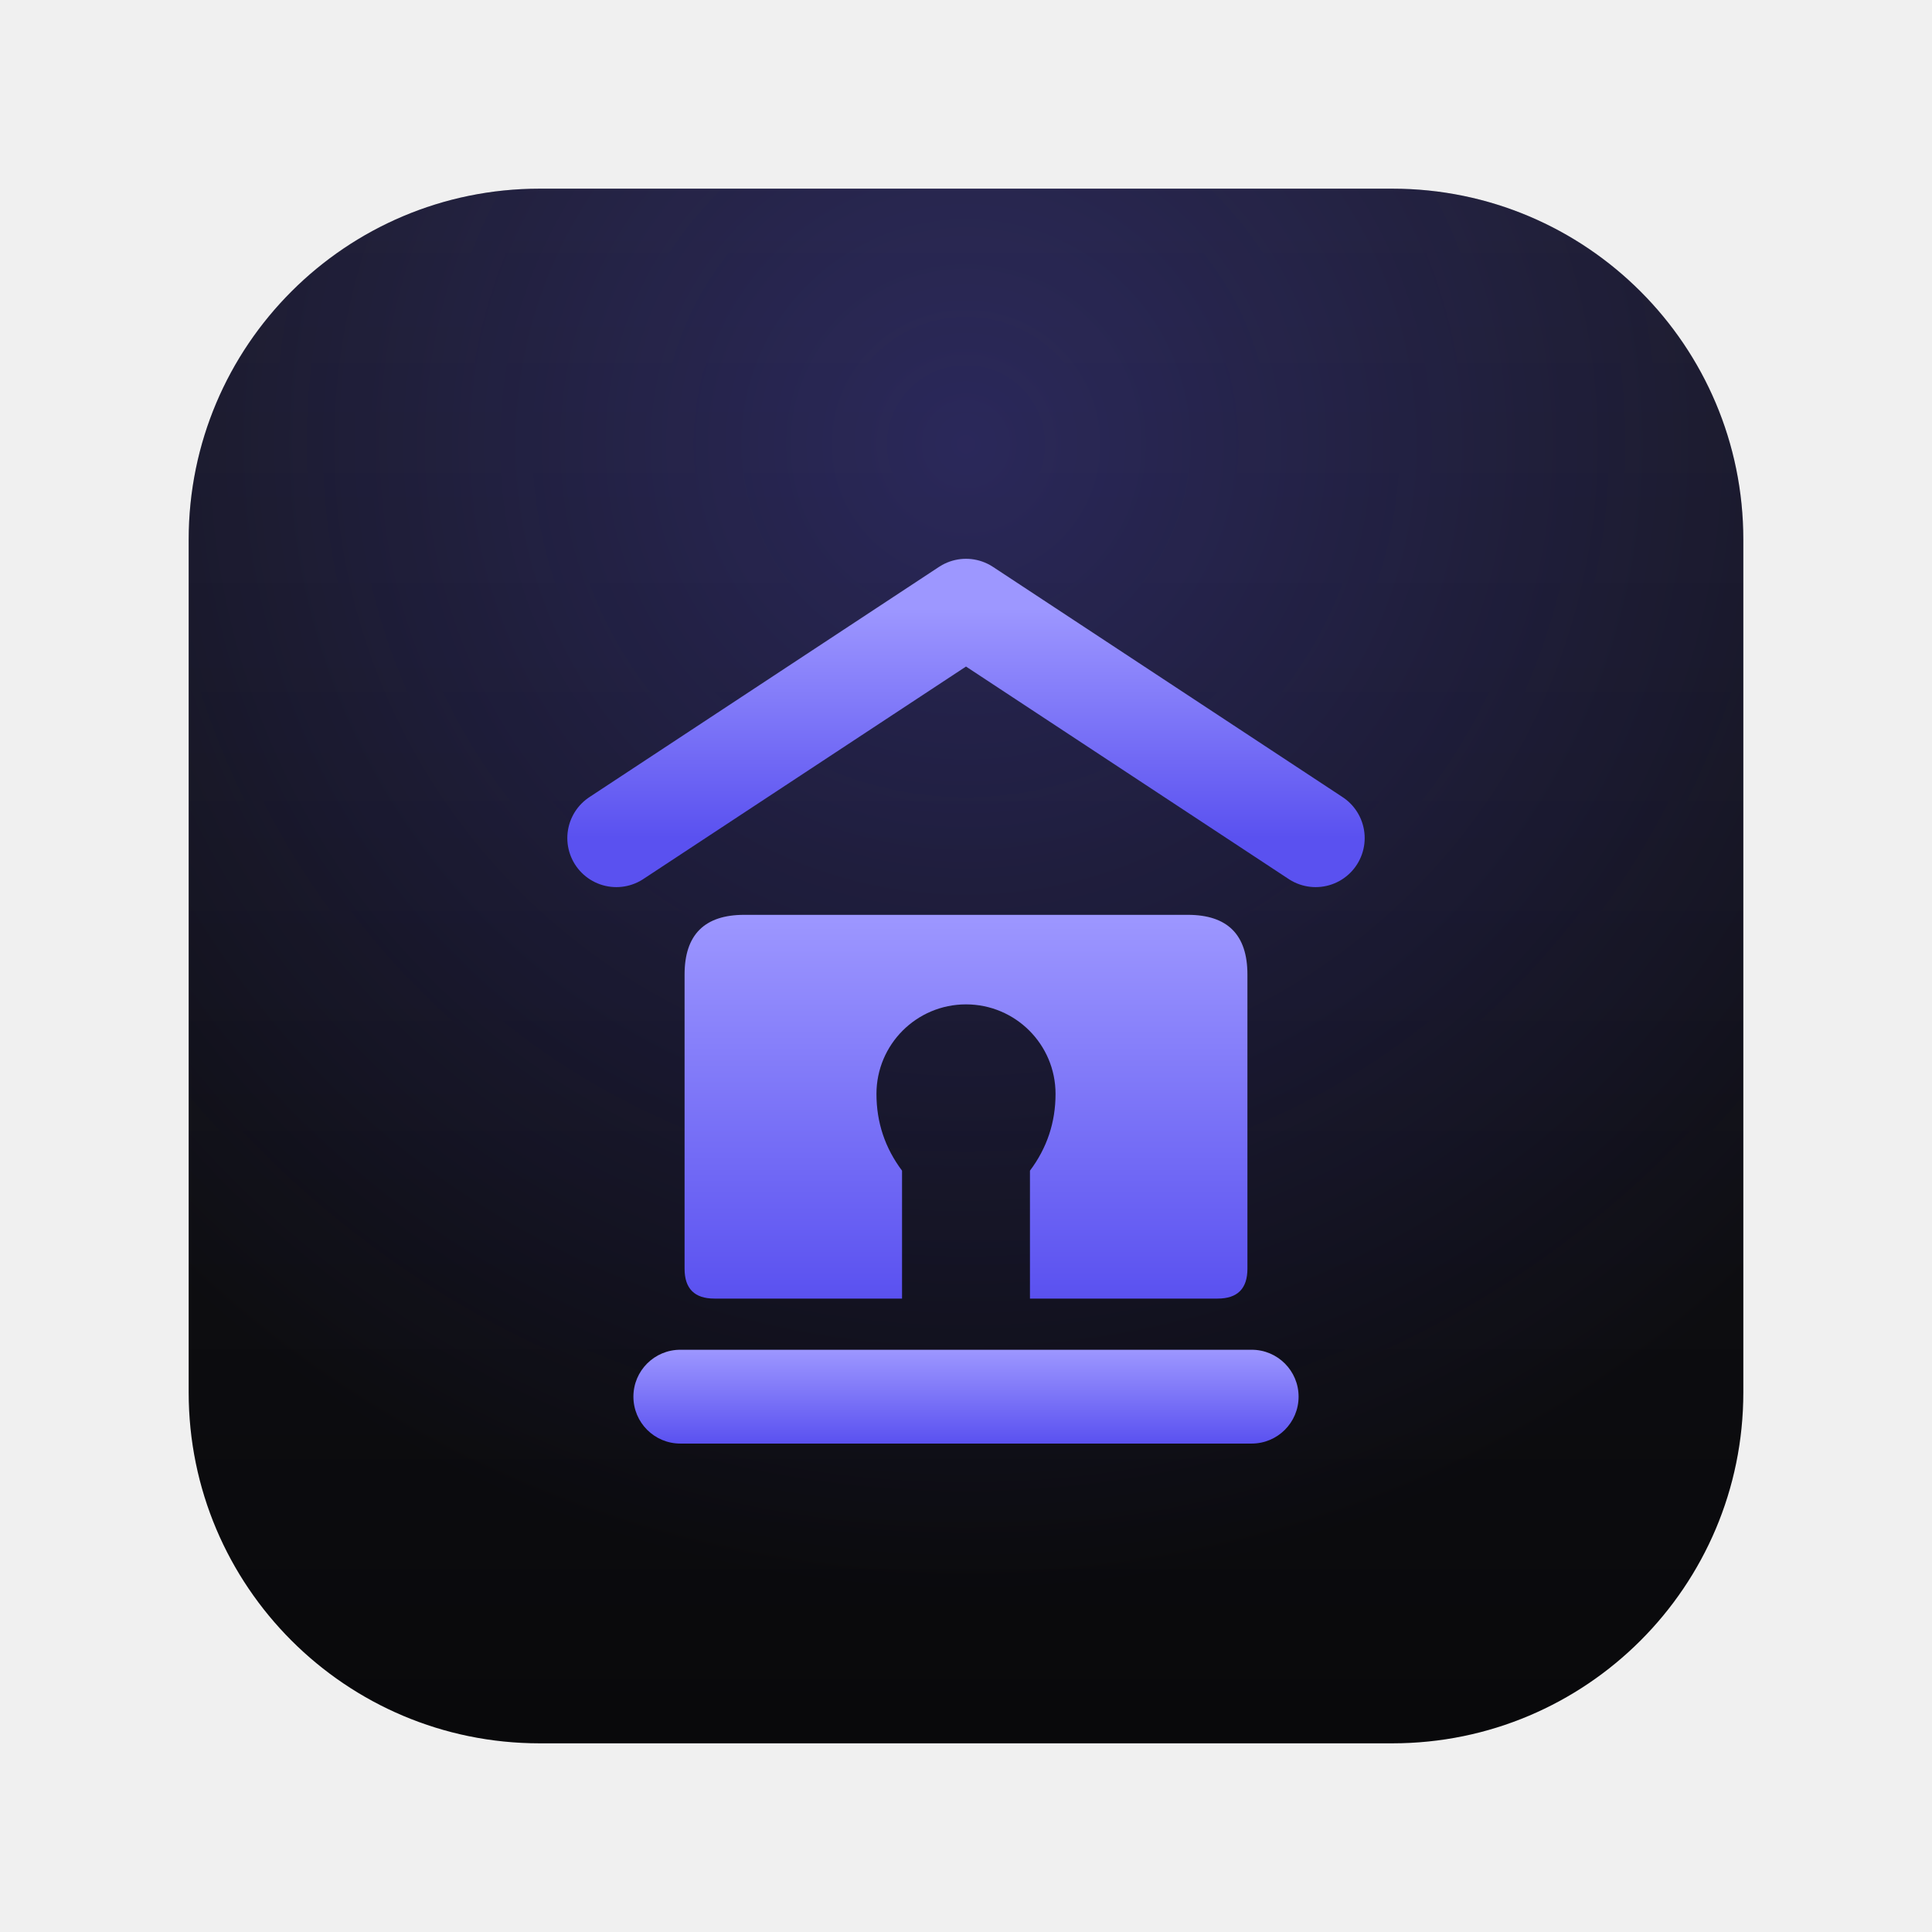
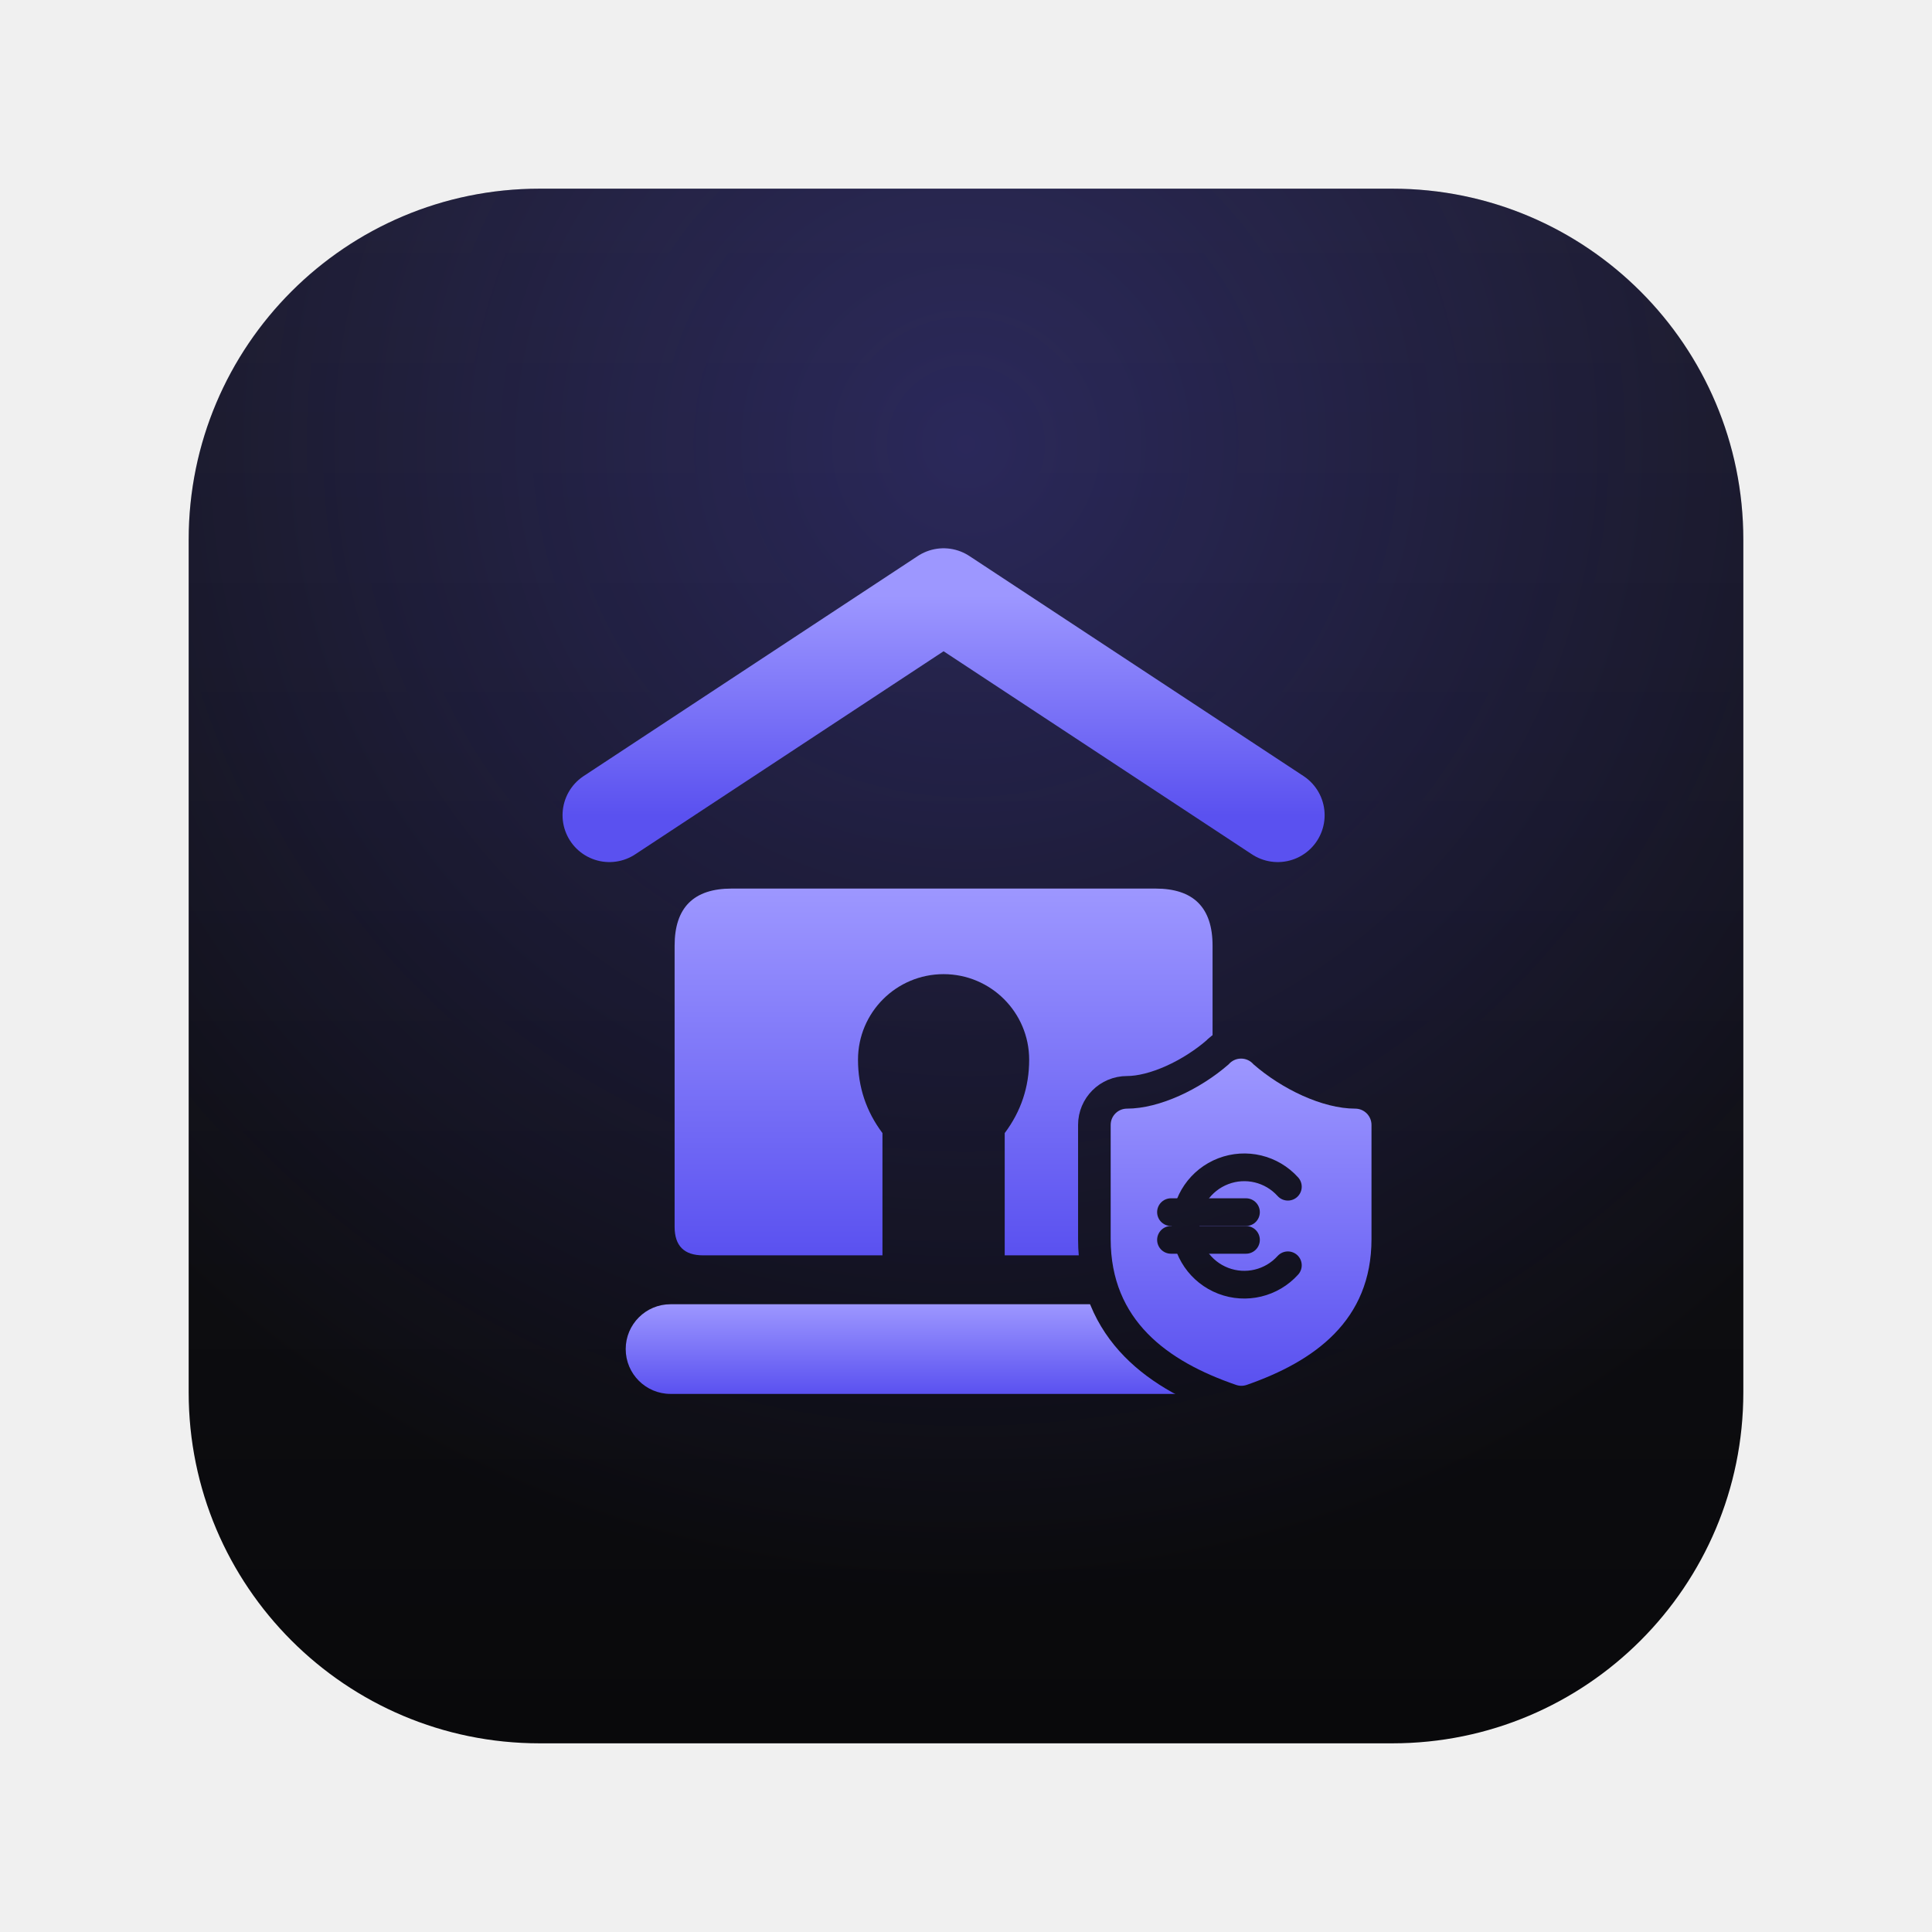
<svg xmlns="http://www.w3.org/2000/svg" viewBox="0 0 1024 1024" role="img" aria-label="Oikonomia app icon">
  <defs>
    <linearGradient id="oik" x1="0" y1="0" x2="0" y2="1">
      <stop offset="0" stop-color="#9d97ff" />
      <stop offset="1" stop-color="#5a51f0" />
    </linearGradient>
    <linearGradient id="bg" x1="0" y1="0" x2="0" y2="1">
      <stop offset="0" stop-color="#17171d" />
      <stop offset="1" stop-color="#09090b" />
    </linearGradient>
    <radialGradient id="glow" cx="0.5" cy="0.16" r="0.75">
      <stop offset="0" stop-color="#635bff" stop-opacity="0.28" />
      <stop offset="1" stop-color="#635bff" stop-opacity="0" />
    </radialGradient>
+     <mask id="house-gap">
+       <rect width="512" height="512" fill="white" />
+       <g transform="translate(306 300) scale(8)">
+         <path fill="black" stroke="black" stroke-width="4" stroke-linejoin="round" d="M20 13c0 5-3.5 7.5-7.66 8.95a1 1 0 0 1-.67-.01C7.5 20.5 4 18 4 13V6a1 1 0 0 1 1-1c2 0 4.5-1.2 6.24-2.72a1 1 0 0 1 1.52 0C14.5 3.8 17 5 19 5a1 1 0 0 1 1 1z" />
+       </g>
+     </mask>
+     <mask id="euro-cut">
+       <rect width="512" height="512" fill="white" />
+       <g transform="translate(306 300) scale(8)" fill="none" stroke="black" stroke-width="1.7" stroke-linecap="round">
+         <path d="M 14.87 9.79 A 3.6 3.6 0 1 0 14.87 14.61" />
+         <path d="M 7.7 11.35 H 12.3" />
+         <path d="M 7.7 13.05 H 12.3" />
+       </g>
+     </mask>
  </defs>
  <rect x="100" y="100" width="824" height="824" rx="186" fill="url(#bg)" />
  <rect x="100" y="100" width="824" height="824" rx="186" fill="url(#glow)" />
-   <g transform="translate(512 512) scale(1.13) translate(-256 -256)">
-     <path d="M 92 196 L 256 88 L 420 196" fill="none" stroke="url(#oik)" stroke-width="46" stroke-linecap="round" stroke-linejoin="round" />
-     <path fill-rule="evenodd" fill="url(#oik)" d="       M 152 232       L 360 232       Q 388 232 388 260       L 388 398       Q 388 412 374 412       L 286 412       L 286 352       Q 298 336 298 316       A 42 42 0 1 0 214 316       Q 214 336 226 352       L 226 412       L 138 412       Q 124 412 124 398       L 124 260       Q 124 232 152 232       Z" />
-     <rect x="100" y="436" width="312" height="44" rx="22" fill="url(#oik)" />
+   <g transform="translate(512 512) scale(1.08) translate(-267 -270)">
+     <g mask="url(#house-gap)">
+       <path d="M 92 196 L 256 88 L 420 196" fill="none" stroke="url(#oik)" stroke-width="46" stroke-linecap="round" stroke-linejoin="round" />
+       <path fill-rule="evenodd" fill="url(#oik)" d="         M 152 232         L 360 232         Q 388 232 388 260         L 388 398         Q 388 412 374 412         L 286 412         L 286 352         Q 298 336 298 316         A 42 42 0 1 0 214 316         Q 214 336 226 352         L 226 412         L 138 412         Q 124 412 124 398         L 124 260         Q 124 232 152 232         Z" />
+       <rect x="100" y="436" width="312" height="44" rx="22" fill="url(#oik)" />
+     </g>
+     <g mask="url(#euro-cut)">
+       <g transform="translate(306 300) scale(8)">
+         <path fill="url(#oik)" d="M20 13c0 5-3.5 7.5-7.66 8.95a1 1 0 0 1-.67-.01C7.5 20.5 4 18 4 13V6a1 1 0 0 1 1-1c2 0 4.5-1.2 6.24-2.72a1 1 0 0 1 1.52 0C14.5 3.8 17 5 19 5a1 1 0 0 1 1 1z" />
+       </g>
+     </g>
  </g>
</svg>
